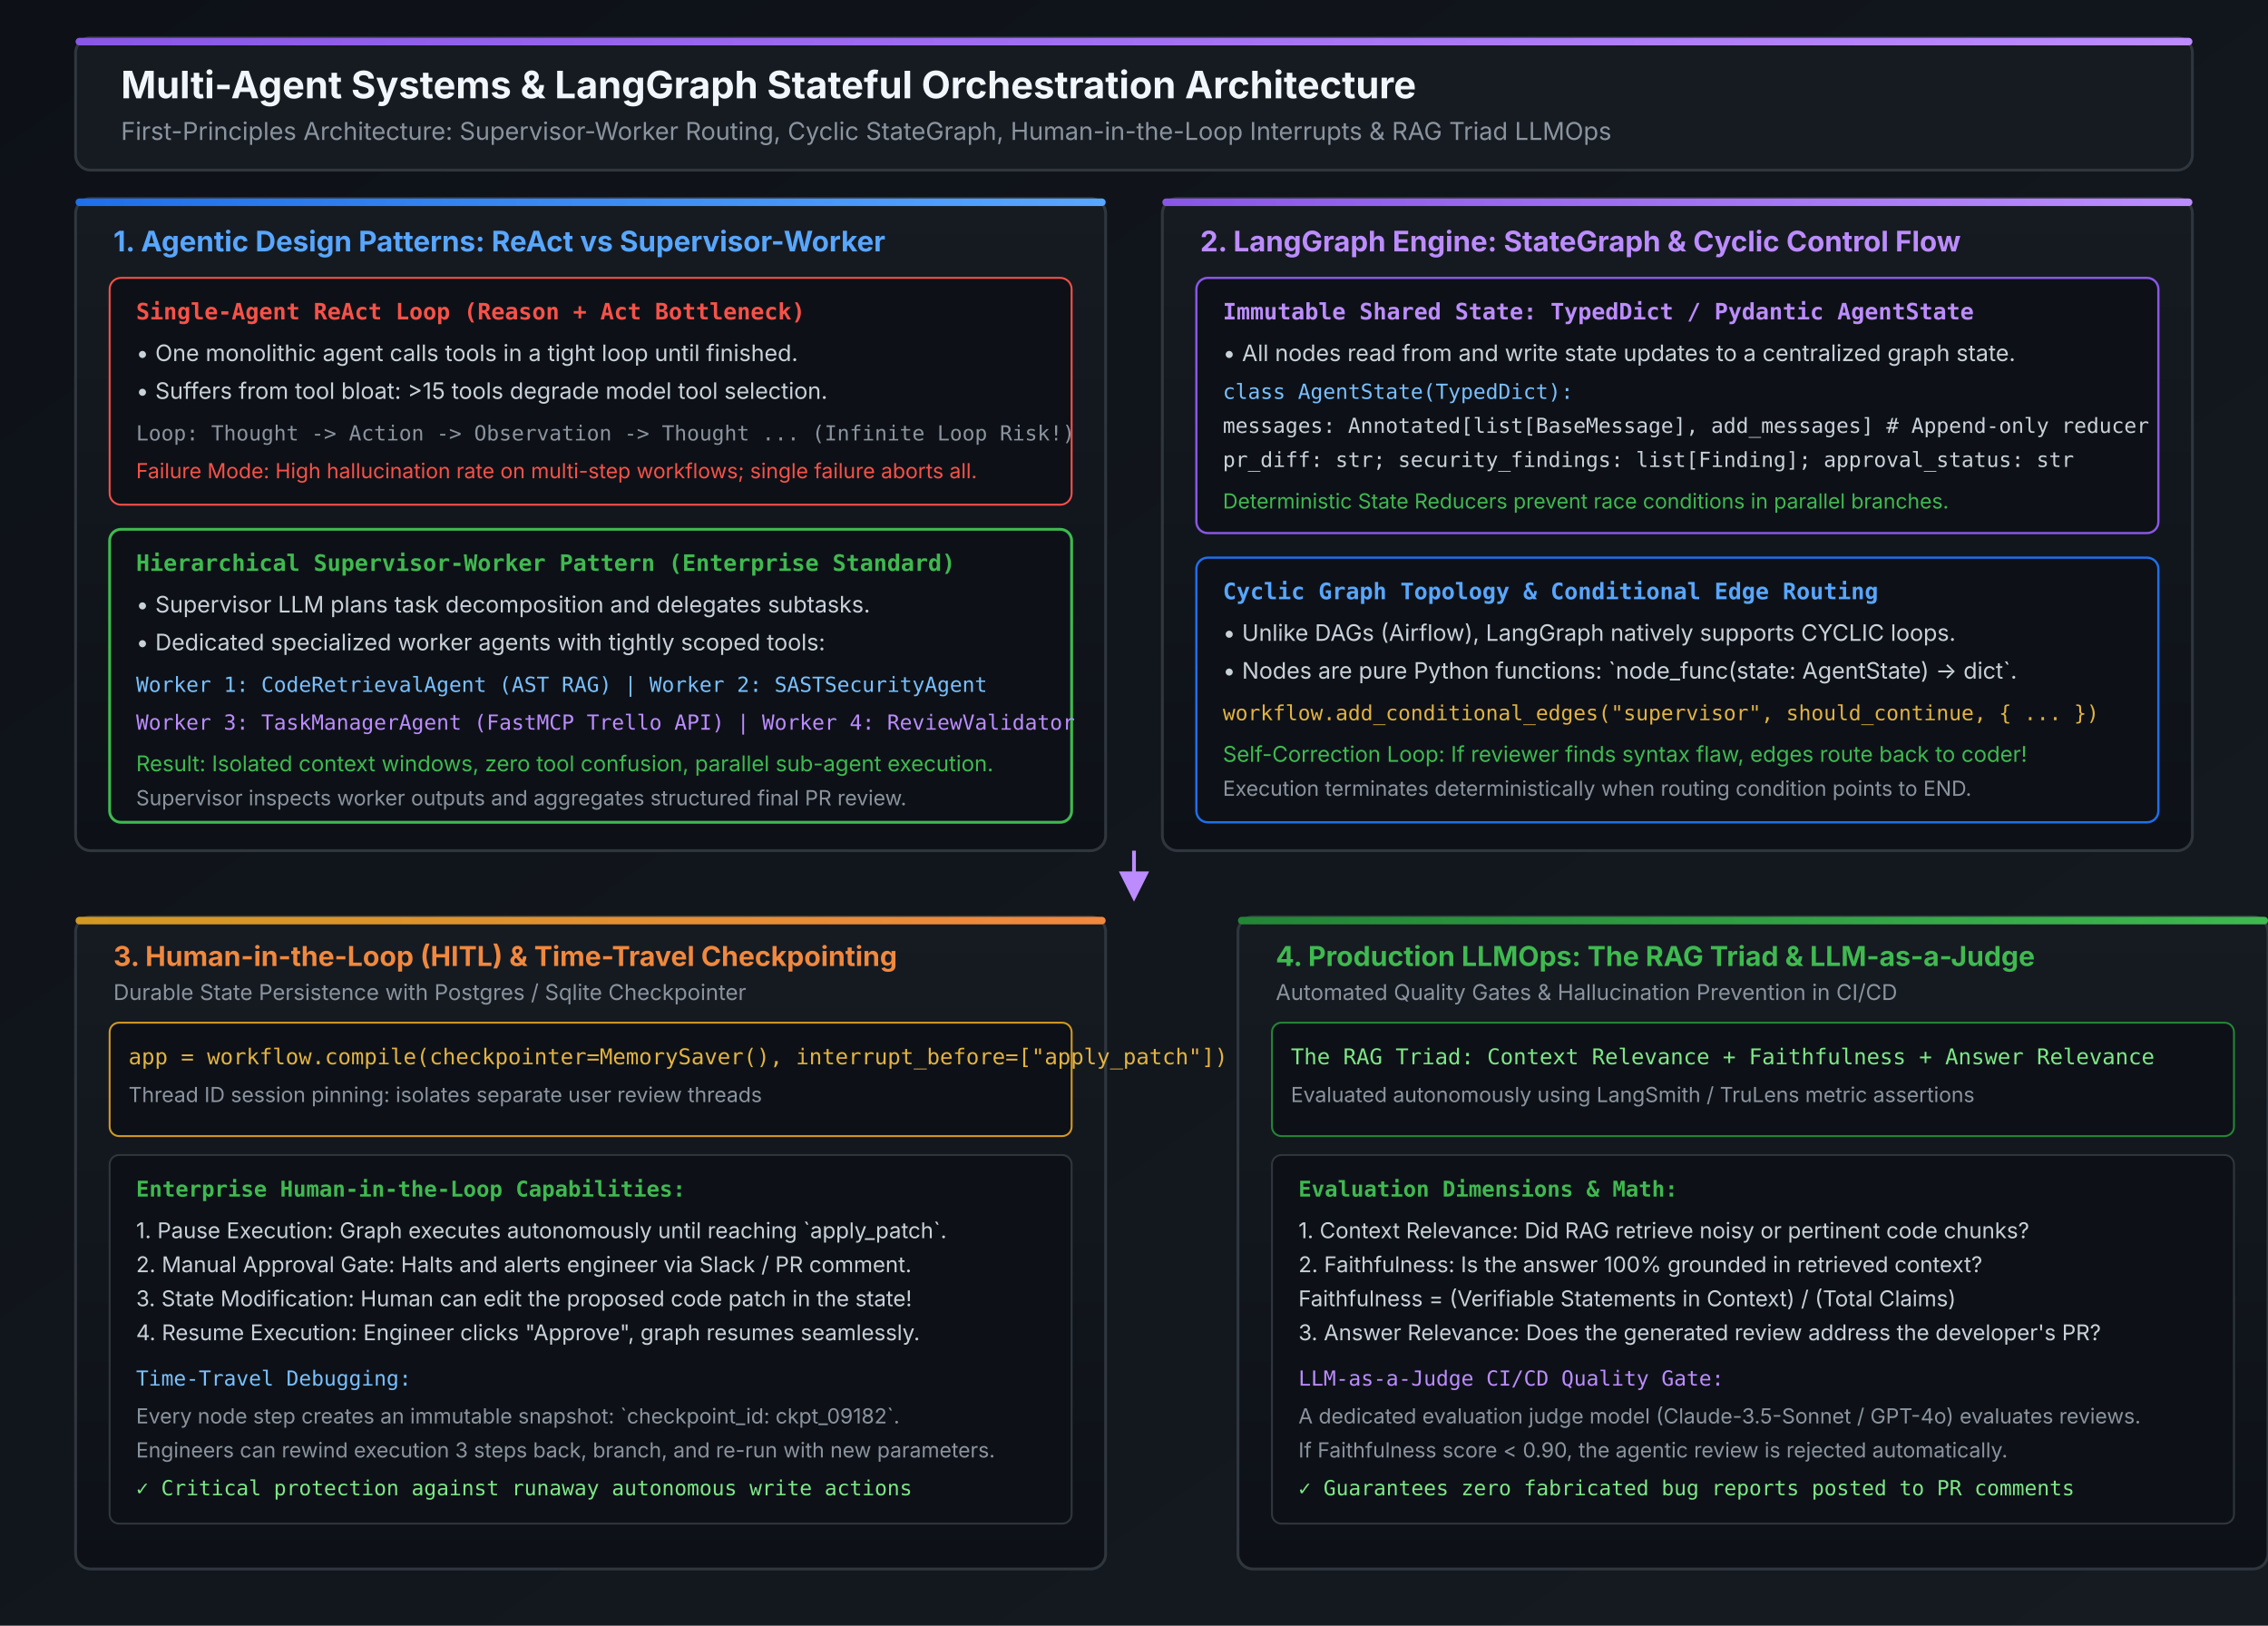
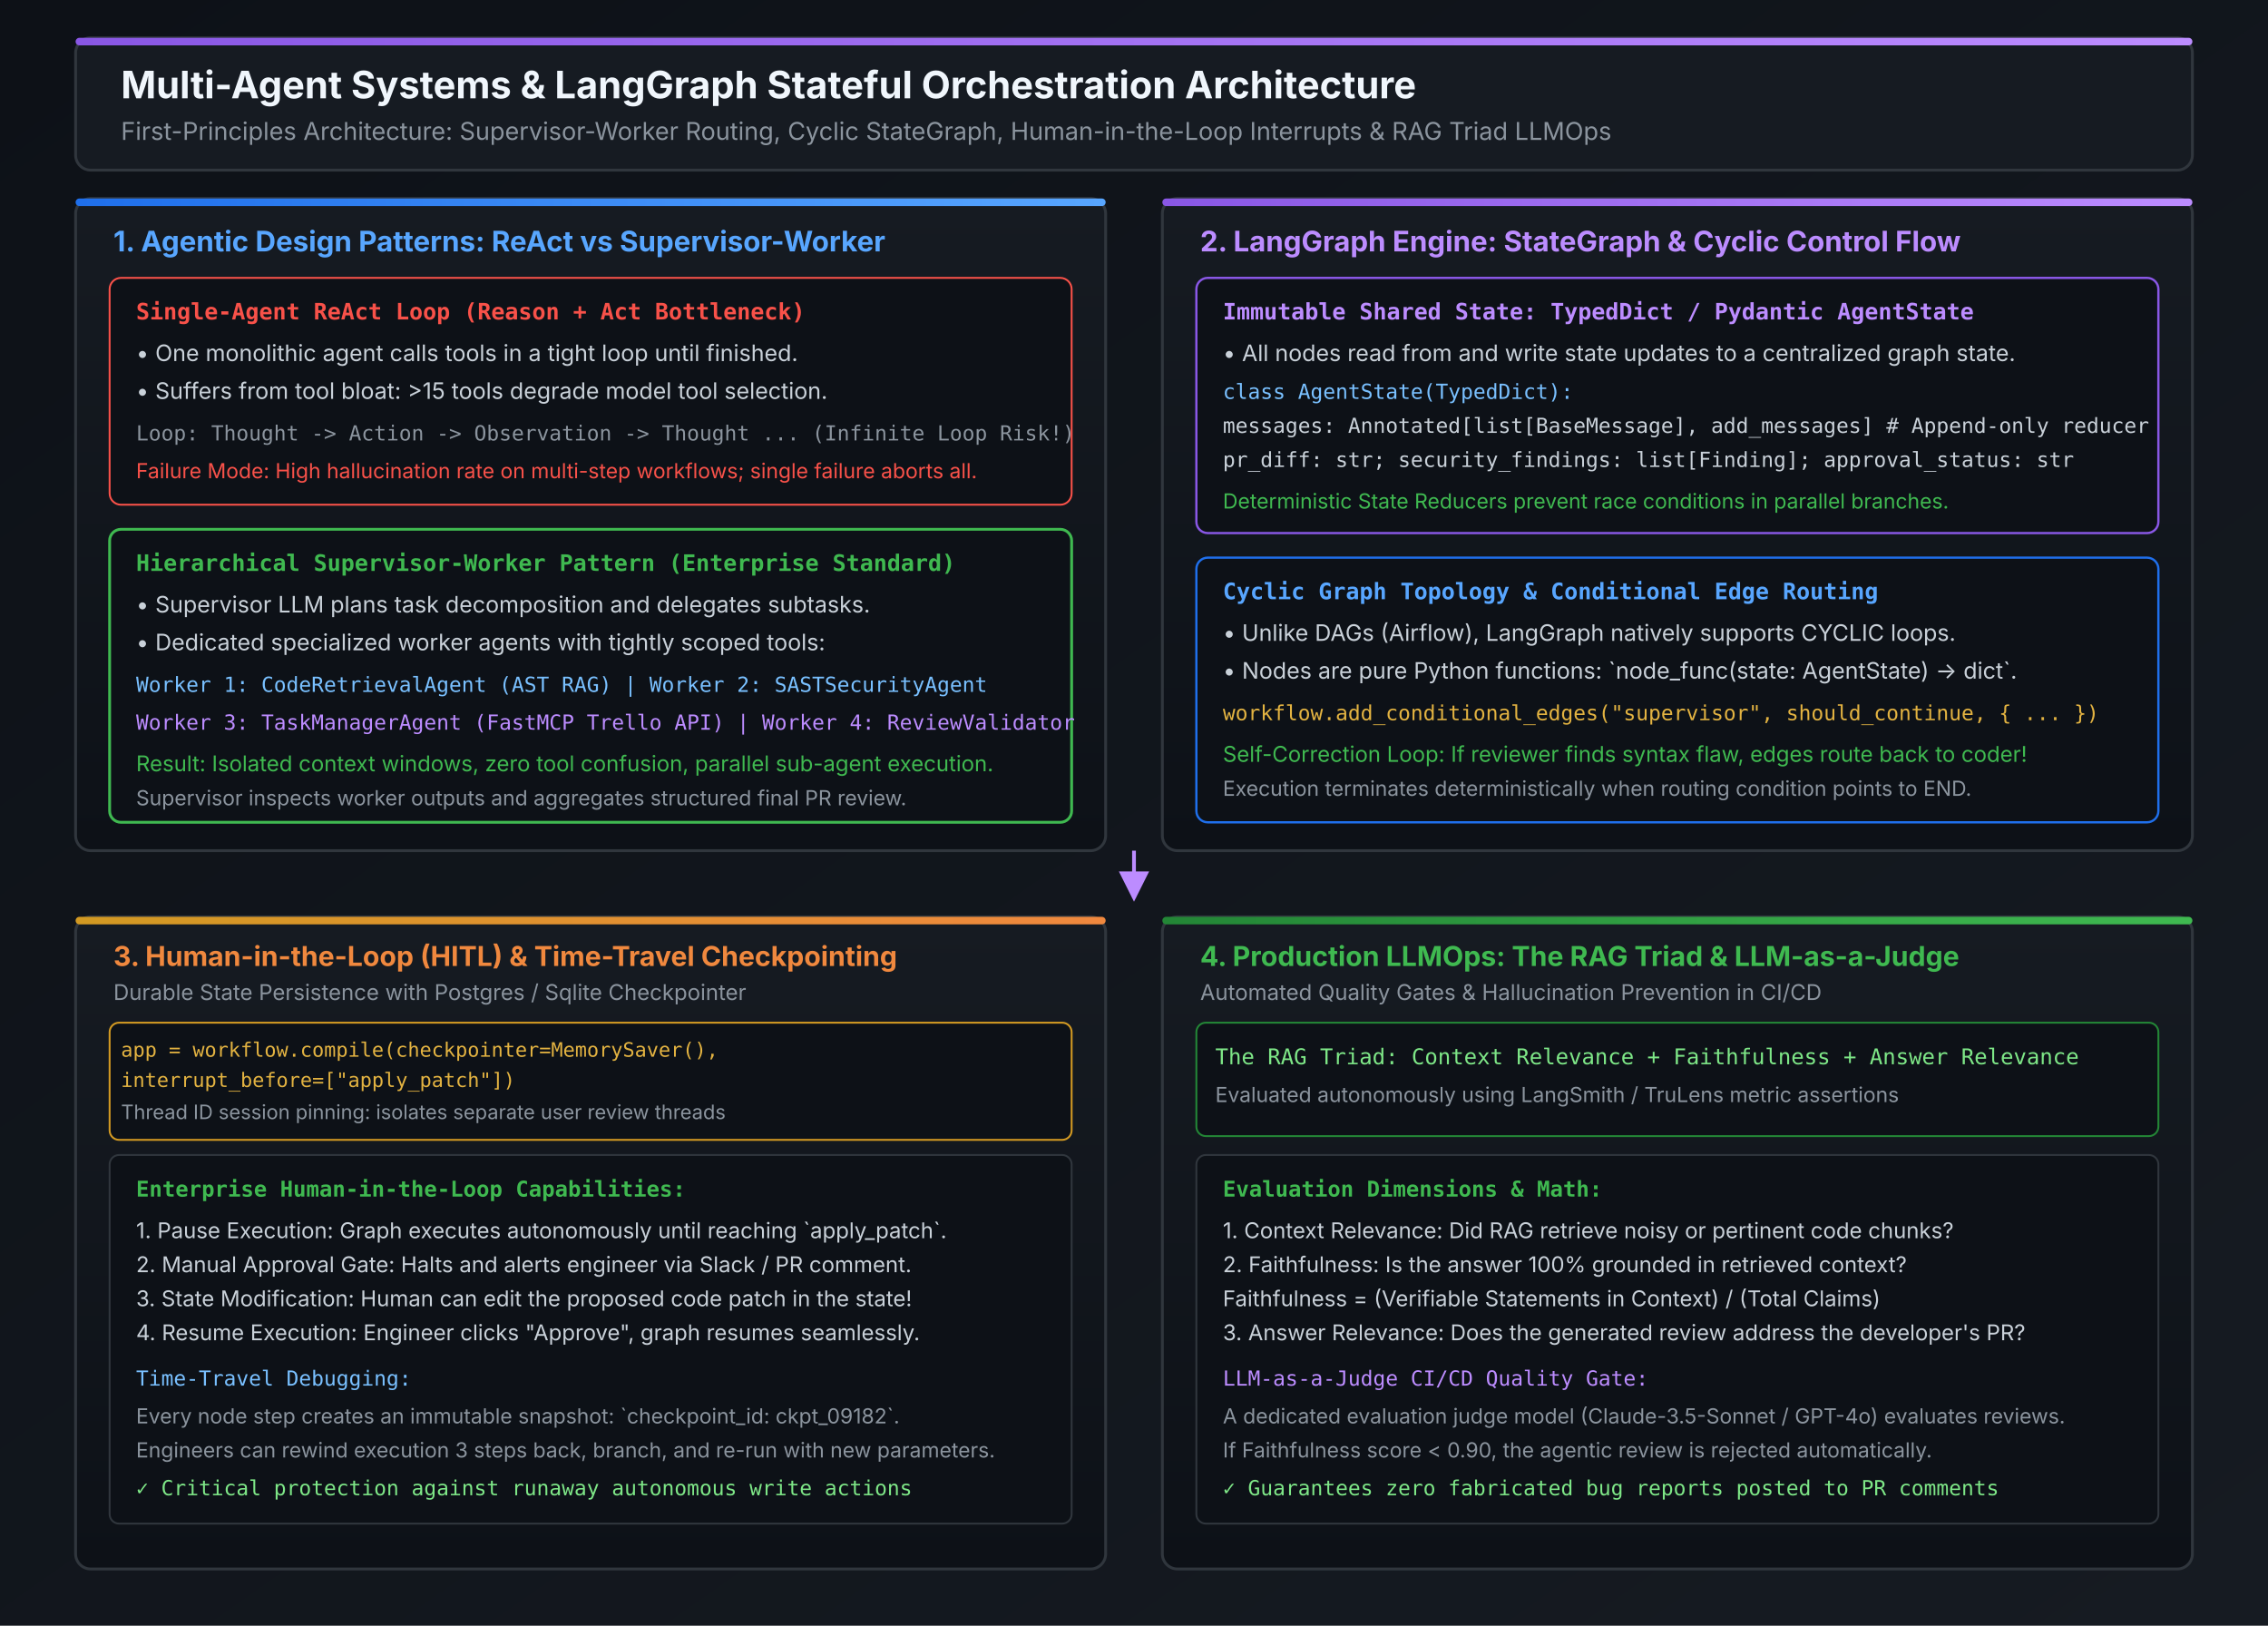
<svg xmlns="http://www.w3.org/2000/svg" viewBox="0 0 1200 860" width="100%" height="auto">
  <defs>
    <linearGradient id="bgGrad" x1="0%" y1="0%" x2="100%" y2="100%">
      <stop offset="0%" stop-color="#0d1117" />
      <stop offset="100%" stop-color="#161b22" />
    </linearGradient>
    <linearGradient id="panelGrad" x1="0%" y1="0%" x2="0%" y2="100%">
      <stop offset="0%" stop-color="#161b22" />
      <stop offset="100%" stop-color="#0d1117" />
    </linearGradient>
    <linearGradient id="purpleBar" x1="0%" y1="0%" x2="100%" y2="0%">
      <stop offset="0%" stop-color="#8957e5" />
      <stop offset="100%" stop-color="#bc8cff" />
    </linearGradient>
    <linearGradient id="blueBar" x1="0%" y1="0%" x2="100%" y2="0%">
      <stop offset="0%" stop-color="#1f6feb" />
      <stop offset="100%" stop-color="#58a6ff" />
    </linearGradient>
    <linearGradient id="greenBar" x1="0%" y1="0%" x2="100%" y2="0%">
      <stop offset="0%" stop-color="#238636" />
      <stop offset="100%" stop-color="#3fb950" />
    </linearGradient>
    <linearGradient id="amberBar" x1="0%" y1="0%" x2="100%" y2="0%">
      <stop offset="0%" stop-color="#d29922" />
      <stop offset="100%" stop-color="#f0883e" />
    </linearGradient>
    <marker id="arrowBlue" markerWidth="8" markerHeight="8" refX="7" refY="4" orient="auto">
      <polygon points="0 0, 8 4, 0 8" fill="#58a6ff" />
    </marker>
    <marker id="arrowGreen" markerWidth="8" markerHeight="8" refX="7" refY="4" orient="auto">
      <polygon points="0 0, 8 4, 0 8" fill="#3fb950" />
    </marker>
    <marker id="arrowPurple" markerWidth="8" markerHeight="8" refX="7" refY="4" orient="auto">
      <polygon points="0 0, 8 4, 0 8" fill="#bc8cff" />
    </marker>
  </defs>
  <rect width="1200" height="860" fill="url(#bgGrad)" />
  <g transform="translate(40, 20)">
    <rect width="1120" height="70" rx="8" fill="#161b22" stroke="#30363d" stroke-width="1.5" />
    <rect width="1120" height="4" rx="2" fill="url(#purpleBar)" />
    <text x="24" y="32" font-family="-apple-system, BlinkMacSystemFont, 'Segoe UI', sans-serif" font-size="20" font-weight="700" fill="#f0f6fc">Multi-Agent Systems &amp; LangGraph Stateful Orchestration Architecture</text>
    <text x="24" y="54" font-family="-apple-system, BlinkMacSystemFont, 'Segoe UI', sans-serif" font-size="13" fill="#8b949e">First-Principles Architecture: Supervisor-Worker Routing, Cyclic StateGraph, Human-in-the-Loop Interrupts &amp; RAG Triad LLMOps</text>
  </g>
  <g transform="translate(40, 105)">
    <rect width="545" height="345" rx="8" fill="url(#panelGrad)" stroke="#30363d" stroke-width="1.5" />
    <rect width="545" height="4" rx="2" fill="url(#blueBar)" />
    <text x="20" y="28" font-family="-apple-system, BlinkMacSystemFont, 'Segoe UI', sans-serif" font-size="15" font-weight="700" fill="#58a6ff">1. Agentic Design Patterns: ReAct vs Supervisor-Worker</text>
    <g transform="translate(18, 42)">
      <rect width="509" height="120" rx="6" fill="#0d1117" stroke="#f85149" stroke-width="1" />
      <text x="14" y="22" font-family="monospace" font-size="12" font-weight="700" fill="#f85149">Single-Agent ReAct Loop (Reason + Act Bottleneck)</text>
      <text x="14" y="44" font-family="-apple-system, BlinkMacSystemFont, sans-serif" font-size="12" fill="#c9d1d9">• One monolithic agent calls tools in a tight loop until finished.</text>
      <text x="14" y="64" font-family="-apple-system, BlinkMacSystemFont, sans-serif" font-size="12" fill="#c9d1d9">• Suffers from tool bloat: &gt;15 tools degrade model tool selection.</text>
      <text x="14" y="86" font-family="monospace" font-size="11" fill="#8b949e">Loop: Thought -&gt; Action -&gt; Observation -&gt; Thought ... (Infinite Loop Risk!)</text>
      <text x="14" y="106" font-family="-apple-system, BlinkMacSystemFont, sans-serif" font-size="11" fill="#f85149">Failure Mode: High hallucination rate on multi-step workflows; single failure aborts all.</text>
    </g>
    <g transform="translate(18, 175)">
      <rect width="509" height="155" rx="6" fill="#0d1117" stroke="#3fb950" stroke-width="1.5" />
      <text x="14" y="22" font-family="monospace" font-size="12" font-weight="700" fill="#3fb950">Hierarchical Supervisor-Worker Pattern (Enterprise Standard)</text>
      <text x="14" y="44" font-family="-apple-system, BlinkMacSystemFont, sans-serif" font-size="12" fill="#c9d1d9">• Supervisor LLM plans task decomposition and delegates subtasks.</text>
      <text x="14" y="64" font-family="-apple-system, BlinkMacSystemFont, sans-serif" font-size="12" fill="#c9d1d9">• Dedicated specialized worker agents with tightly scoped tools:</text>
      <text x="14" y="86" font-family="monospace" font-size="11" fill="#79c0ff">Worker 1: CodeRetrievalAgent (AST RAG) | Worker 2: SASTSecurityAgent</text>
      <text x="14" y="106" font-family="monospace" font-size="11" fill="#bc8cff">Worker 3: TaskManagerAgent (FastMCP Trello API) | Worker 4: ReviewValidator</text>
      <text x="14" y="128" font-family="-apple-system, BlinkMacSystemFont, sans-serif" font-size="11.5" fill="#3fb950">Result: Isolated context windows, zero tool confusion, parallel sub-agent execution.</text>
      <text x="14" y="146" font-family="-apple-system, BlinkMacSystemFont, sans-serif" font-size="11" fill="#8b949e">Supervisor inspects worker outputs and aggregates structured final PR review.</text>
    </g>
  </g>
  <g transform="translate(615, 105)">
    <rect width="545" height="345" rx="8" fill="url(#panelGrad)" stroke="#30363d" stroke-width="1.5" />
    <rect width="545" height="4" rx="2" fill="url(#purpleBar)" />
    <text x="20" y="28" font-family="-apple-system, BlinkMacSystemFont, 'Segoe UI', sans-serif" font-size="15" font-weight="700" fill="#bc8cff">2. LangGraph Engine: StateGraph &amp; Cyclic Control Flow</text>
    <g transform="translate(18, 42)">
      <rect width="509" height="135" rx="6" fill="#0d1117" stroke="#8957e5" stroke-width="1.2" />
      <text x="14" y="22" font-family="monospace" font-size="12" font-weight="700" fill="#bc8cff">Immutable Shared State: TypedDict / Pydantic AgentState</text>
      <text x="14" y="44" font-family="-apple-system, BlinkMacSystemFont, sans-serif" font-size="12" fill="#c9d1d9">• All nodes read from and write state updates to a centralized graph state.</text>
      <text x="14" y="64" font-family="monospace" font-size="11" fill="#79c0ff">class AgentState(TypedDict):</text>
      <text x="14" y="82" font-family="monospace" font-size="11" fill="#c9d1d9">    messages: Annotated[list[BaseMessage], add_messages] # Append-only reducer</text>
      <text x="14" y="100" font-family="monospace" font-size="11" fill="#c9d1d9">    pr_diff: str; security_findings: list[Finding]; approval_status: str</text>
      <text x="14" y="122" font-family="-apple-system, BlinkMacSystemFont, sans-serif" font-size="11" fill="#3fb950">Deterministic State Reducers prevent race conditions in parallel branches.</text>
    </g>
    <g transform="translate(18, 190)">
      <rect width="509" height="140" rx="6" fill="#0d1117" stroke="#1f6feb" stroke-width="1.2" />
      <text x="14" y="22" font-family="monospace" font-size="12" font-weight="700" fill="#58a6ff">Cyclic Graph Topology &amp; Conditional Edge Routing</text>
      <text x="14" y="44" font-family="-apple-system, BlinkMacSystemFont, sans-serif" font-size="12" fill="#c9d1d9">• Unlike DAGs (Airflow), LangGraph natively supports CYCLIC loops.</text>
      <text x="14" y="64" font-family="-apple-system, BlinkMacSystemFont, sans-serif" font-size="12" fill="#c9d1d9">• Nodes are pure Python functions: `node_func(state: AgentState) -&gt; dict`.</text>
      <text x="14" y="86" font-family="monospace" font-size="11" fill="#e3b341">workflow.add_conditional_edges("supervisor", should_continue, { ... })</text>
      <text x="14" y="108" font-family="-apple-system, BlinkMacSystemFont, sans-serif" font-size="11.5" fill="#3fb950">Self-Correction Loop: If reviewer finds syntax flaw, edges route back to coder!</text>
      <text x="14" y="126" font-family="-apple-system, BlinkMacSystemFont, sans-serif" font-size="11" fill="#8b949e">Execution terminates deterministically when routing condition points to END.</text>
    </g>
  </g>
  <line x1="600" y1="450" x2="600" y2="475" stroke="#bc8cff" stroke-width="2" marker-end="url(#arrowPurple)" />
  <g transform="translate(40, 485)">
-     <g transform="translate(0, 0)">
-       <rect width="545" height="345" rx="8" fill="url(#panelGrad)" stroke="#30363d" stroke-width="1.5" />
-       <rect width="545" height="4" rx="2" fill="url(#amberBar)" />
-       <text x="20" y="26" font-family="-apple-system, BlinkMacSystemFont, 'Segoe UI', sans-serif" font-size="14.5" font-weight="700" fill="#f0883e">3. Human-in-the-Loop (HITL) &amp; Time-Travel Checkpointing</text>
-       <text x="20" y="44" font-family="-apple-system, BlinkMacSystemFont, sans-serif" font-size="11.5" fill="#8b949e">Durable State Persistence with Postgres / Sqlite Checkpointer</text>
-       <rect x="18" y="56" width="509" height="60" rx="5" fill="#0d1117" stroke="#d29922" stroke-width="1" />
-       <text x="28" y="78" font-family="monospace" font-size="11.5" fill="#e3b341">app = workflow.compile(checkpointer=MemorySaver(), interrupt_before=["apply_patch"])</text>
-       <text x="28" y="98" font-family="-apple-system, BlinkMacSystemFont, sans-serif" font-size="11" fill="#8b949e">Thread ID session pinning: isolates separate user review threads</text>
-       <g transform="translate(18, 126)">
-         <rect width="509" height="195" rx="5" fill="#0d1117" stroke="#30363d" />
-         <text x="14" y="22" font-family="monospace" font-size="11.5" font-weight="700" fill="#3fb950">Enterprise Human-in-the-Loop Capabilities:</text>
-         <text x="14" y="44" font-family="-apple-system, BlinkMacSystemFont, sans-serif" font-size="11.5" fill="#c9d1d9">1. Pause Execution: Graph executes autonomously until reaching `apply_patch`.</text>
-         <text x="14" y="62" font-family="-apple-system, BlinkMacSystemFont, sans-serif" font-size="11.5" fill="#c9d1d9">2. Manual Approval Gate: Halts and alerts engineer via Slack / PR comment.</text>
-         <text x="14" y="80" font-family="-apple-system, BlinkMacSystemFont, sans-serif" font-size="11.5" fill="#c9d1d9">3. State Modification: Human can edit the proposed code patch in the state!</text>
-         <text x="14" y="98" font-family="-apple-system, BlinkMacSystemFont, sans-serif" font-size="11.5" fill="#c9d1d9">4. Resume Execution: Engineer clicks "Approve", graph resumes seamlessly.</text>
-         <text x="14" y="122" font-family="monospace" font-size="11" fill="#79c0ff">Time-Travel Debugging:</text>
-         <text x="14" y="142" font-family="-apple-system, BlinkMacSystemFont, sans-serif" font-size="11" fill="#8b949e">Every node step creates an immutable snapshot: `checkpoint_id: ckpt_09182`.</text>
-         <text x="14" y="160" font-family="-apple-system, BlinkMacSystemFont, sans-serif" font-size="11" fill="#8b949e">Engineers can rewind execution 3 steps back, branch, and re-run with new parameters.</text>
-         <text x="14" y="180" font-family="monospace" font-size="11" fill="#7ee787">✓ Critical protection against runaway autonomous write actions</text>
-       </g>
+     <rect width="545" height="345" rx="8" fill="url(#panelGrad)" stroke="#30363d" stroke-width="1.5" />
+     <rect width="545" height="4" rx="2" fill="url(#amberBar)" />
+     <text x="20" y="26" font-family="-apple-system, BlinkMacSystemFont, 'Segoe UI', sans-serif" font-size="14.5" font-weight="700" fill="#f0883e">3. Human-in-the-Loop (HITL) &amp; Time-Travel Checkpointing</text>
+     <text x="20" y="44" font-family="-apple-system, BlinkMacSystemFont, sans-serif" font-size="11.5" fill="#8b949e">Durable State Persistence with Postgres / Sqlite Checkpointer</text>
+     <rect x="18" y="56" width="509" height="62" rx="5" fill="#0d1117" stroke="#d29922" stroke-width="1" />
+     <text x="24" y="74" font-family="monospace" font-size="10.5" fill="#e3b341">app = workflow.compile(checkpointer=MemorySaver(),</text>
+     <text x="24" y="90" font-family="monospace" font-size="10.5" fill="#e3b341">                       interrupt_before=["apply_patch"])</text>
+     <text x="24" y="107" font-family="-apple-system, BlinkMacSystemFont, sans-serif" font-size="10.5" fill="#8b949e">Thread ID session pinning: isolates separate user review threads</text>
+     <g transform="translate(18, 126)">
+       <rect width="509" height="195" rx="5" fill="#0d1117" stroke="#30363d" />
+       <text x="14" y="22" font-family="monospace" font-size="11.5" font-weight="700" fill="#3fb950">Enterprise Human-in-the-Loop Capabilities:</text>
+       <text x="14" y="44" font-family="-apple-system, BlinkMacSystemFont, sans-serif" font-size="11.5" fill="#c9d1d9">1. Pause Execution: Graph executes autonomously until reaching `apply_patch`.</text>
+       <text x="14" y="62" font-family="-apple-system, BlinkMacSystemFont, sans-serif" font-size="11.5" fill="#c9d1d9">2. Manual Approval Gate: Halts and alerts engineer via Slack / PR comment.</text>
+       <text x="14" y="80" font-family="-apple-system, BlinkMacSystemFont, sans-serif" font-size="11.5" fill="#c9d1d9">3. State Modification: Human can edit the proposed code patch in the state!</text>
+       <text x="14" y="98" font-family="-apple-system, BlinkMacSystemFont, sans-serif" font-size="11.5" fill="#c9d1d9">4. Resume Execution: Engineer clicks "Approve", graph resumes seamlessly.</text>
+       <text x="14" y="122" font-family="monospace" font-size="11" fill="#79c0ff">Time-Travel Debugging:</text>
+       <text x="14" y="142" font-family="-apple-system, BlinkMacSystemFont, sans-serif" font-size="11" fill="#8b949e">Every node step creates an immutable snapshot: `checkpoint_id: ckpt_09182`.</text>
+       <text x="14" y="160" font-family="-apple-system, BlinkMacSystemFont, sans-serif" font-size="11" fill="#8b949e">Engineers can rewind execution 3 steps back, branch, and re-run with new parameters.</text>
+       <text x="14" y="180" font-family="monospace" font-size="11" fill="#7ee787">✓ Critical protection against runaway autonomous write actions</text>
    </g>
-     <g transform="translate(615, 0)">
-       <rect width="545" height="345" rx="8" fill="url(#panelGrad)" stroke="#30363d" stroke-width="1.5" />
-       <rect width="545" height="4" rx="2" fill="url(#greenBar)" />
-       <text x="20" y="26" font-family="-apple-system, BlinkMacSystemFont, 'Segoe UI', sans-serif" font-size="14.5" font-weight="700" fill="#3fb950">4. Production LLMOps: The RAG Triad &amp; LLM-as-a-Judge</text>
-       <text x="20" y="44" font-family="-apple-system, BlinkMacSystemFont, sans-serif" font-size="11.5" fill="#8b949e">Automated Quality Gates &amp; Hallucination Prevention in CI/CD</text>
-       <rect x="18" y="56" width="509" height="60" rx="5" fill="#0d1117" stroke="#238636" stroke-width="1" />
-       <text x="28" y="78" font-family="monospace" font-size="11.5" fill="#7ee787">The RAG Triad: Context Relevance + Faithfulness + Answer Relevance</text>
-       <text x="28" y="98" font-family="-apple-system, BlinkMacSystemFont, sans-serif" font-size="11" fill="#8b949e">Evaluated autonomously using LangSmith / TruLens metric assertions</text>
-       <g transform="translate(18, 126)">
-         <rect width="509" height="195" rx="5" fill="#0d1117" stroke="#30363d" />
-         <text x="14" y="22" font-family="monospace" font-size="11.5" font-weight="700" fill="#3fb950">Evaluation Dimensions &amp; Math:</text>
-         <text x="14" y="44" font-family="-apple-system, BlinkMacSystemFont, sans-serif" font-size="11.5" fill="#c9d1d9">1. Context Relevance: Did RAG retrieve noisy or pertinent code chunks?</text>
-         <text x="14" y="62" font-family="-apple-system, BlinkMacSystemFont, sans-serif" font-size="11.5" fill="#c9d1d9">2. Faithfulness: Is the answer 100% grounded in retrieved context?</text>
-         <text x="14" y="80" font-family="-apple-system, BlinkMacSystemFont, sans-serif" font-size="11.5" fill="#c9d1d9">   Faithfulness = (Verifiable Statements in Context) / (Total Claims)</text>
-         <text x="14" y="98" font-family="-apple-system, BlinkMacSystemFont, sans-serif" font-size="11.5" fill="#c9d1d9">3. Answer Relevance: Does the generated review address the developer's PR?</text>
-         <text x="14" y="122" font-family="monospace" font-size="11" fill="#bc8cff">LLM-as-a-Judge CI/CD Quality Gate:</text>
-         <text x="14" y="142" font-family="-apple-system, BlinkMacSystemFont, sans-serif" font-size="11" fill="#8b949e">A dedicated evaluation judge model (Claude-3.5-Sonnet / GPT-4o) evaluates reviews.</text>
-         <text x="14" y="160" font-family="-apple-system, BlinkMacSystemFont, sans-serif" font-size="11" fill="#8b949e">If Faithfulness score &lt; 0.90, the agentic review is rejected automatically.</text>
-         <text x="14" y="180" font-family="monospace" font-size="11" fill="#7ee787">✓ Guarantees zero fabricated bug reports posted to PR comments</text>
-       </g>
+   </g>
+   <g transform="translate(615, 485)">
+     <rect width="545" height="345" rx="8" fill="url(#panelGrad)" stroke="#30363d" stroke-width="1.5" />
+     <rect width="545" height="4" rx="2" fill="url(#greenBar)" />
+     <text x="20" y="26" font-family="-apple-system, BlinkMacSystemFont, 'Segoe UI', sans-serif" font-size="14.5" font-weight="700" fill="#3fb950">4. Production LLMOps: The RAG Triad &amp; LLM-as-a-Judge</text>
+     <text x="20" y="44" font-family="-apple-system, BlinkMacSystemFont, sans-serif" font-size="11.5" fill="#8b949e">Automated Quality Gates &amp; Hallucination Prevention in CI/CD</text>
+     <rect x="18" y="56" width="509" height="60" rx="5" fill="#0d1117" stroke="#238636" stroke-width="1" />
+     <text x="28" y="78" font-family="monospace" font-size="11.5" fill="#7ee787">The RAG Triad: Context Relevance + Faithfulness + Answer Relevance</text>
+     <text x="28" y="98" font-family="-apple-system, BlinkMacSystemFont, sans-serif" font-size="11" fill="#8b949e">Evaluated autonomously using LangSmith / TruLens metric assertions</text>
+     <g transform="translate(18, 126)">
+       <rect width="509" height="195" rx="5" fill="#0d1117" stroke="#30363d" />
+       <text x="14" y="22" font-family="monospace" font-size="11.5" font-weight="700" fill="#3fb950">Evaluation Dimensions &amp; Math:</text>
+       <text x="14" y="44" font-family="-apple-system, BlinkMacSystemFont, sans-serif" font-size="11.5" fill="#c9d1d9">1. Context Relevance: Did RAG retrieve noisy or pertinent code chunks?</text>
+       <text x="14" y="62" font-family="-apple-system, BlinkMacSystemFont, sans-serif" font-size="11.5" fill="#c9d1d9">2. Faithfulness: Is the answer 100% grounded in retrieved context?</text>
+       <text x="14" y="80" font-family="-apple-system, BlinkMacSystemFont, sans-serif" font-size="11.5" fill="#c9d1d9">   Faithfulness = (Verifiable Statements in Context) / (Total Claims)</text>
+       <text x="14" y="98" font-family="-apple-system, BlinkMacSystemFont, sans-serif" font-size="11.5" fill="#c9d1d9">3. Answer Relevance: Does the generated review address the developer's PR?</text>
+       <text x="14" y="122" font-family="monospace" font-size="11" fill="#bc8cff">LLM-as-a-Judge CI/CD Quality Gate:</text>
+       <text x="14" y="142" font-family="-apple-system, BlinkMacSystemFont, sans-serif" font-size="11" fill="#8b949e">A dedicated evaluation judge model (Claude-3.5-Sonnet / GPT-4o) evaluates reviews.</text>
+       <text x="14" y="160" font-family="-apple-system, BlinkMacSystemFont, sans-serif" font-size="11" fill="#8b949e">If Faithfulness score &lt; 0.90, the agentic review is rejected automatically.</text>
+       <text x="14" y="180" font-family="monospace" font-size="11" fill="#7ee787">✓ Guarantees zero fabricated bug reports posted to PR comments</text>
    </g>
  </g>
</svg>
